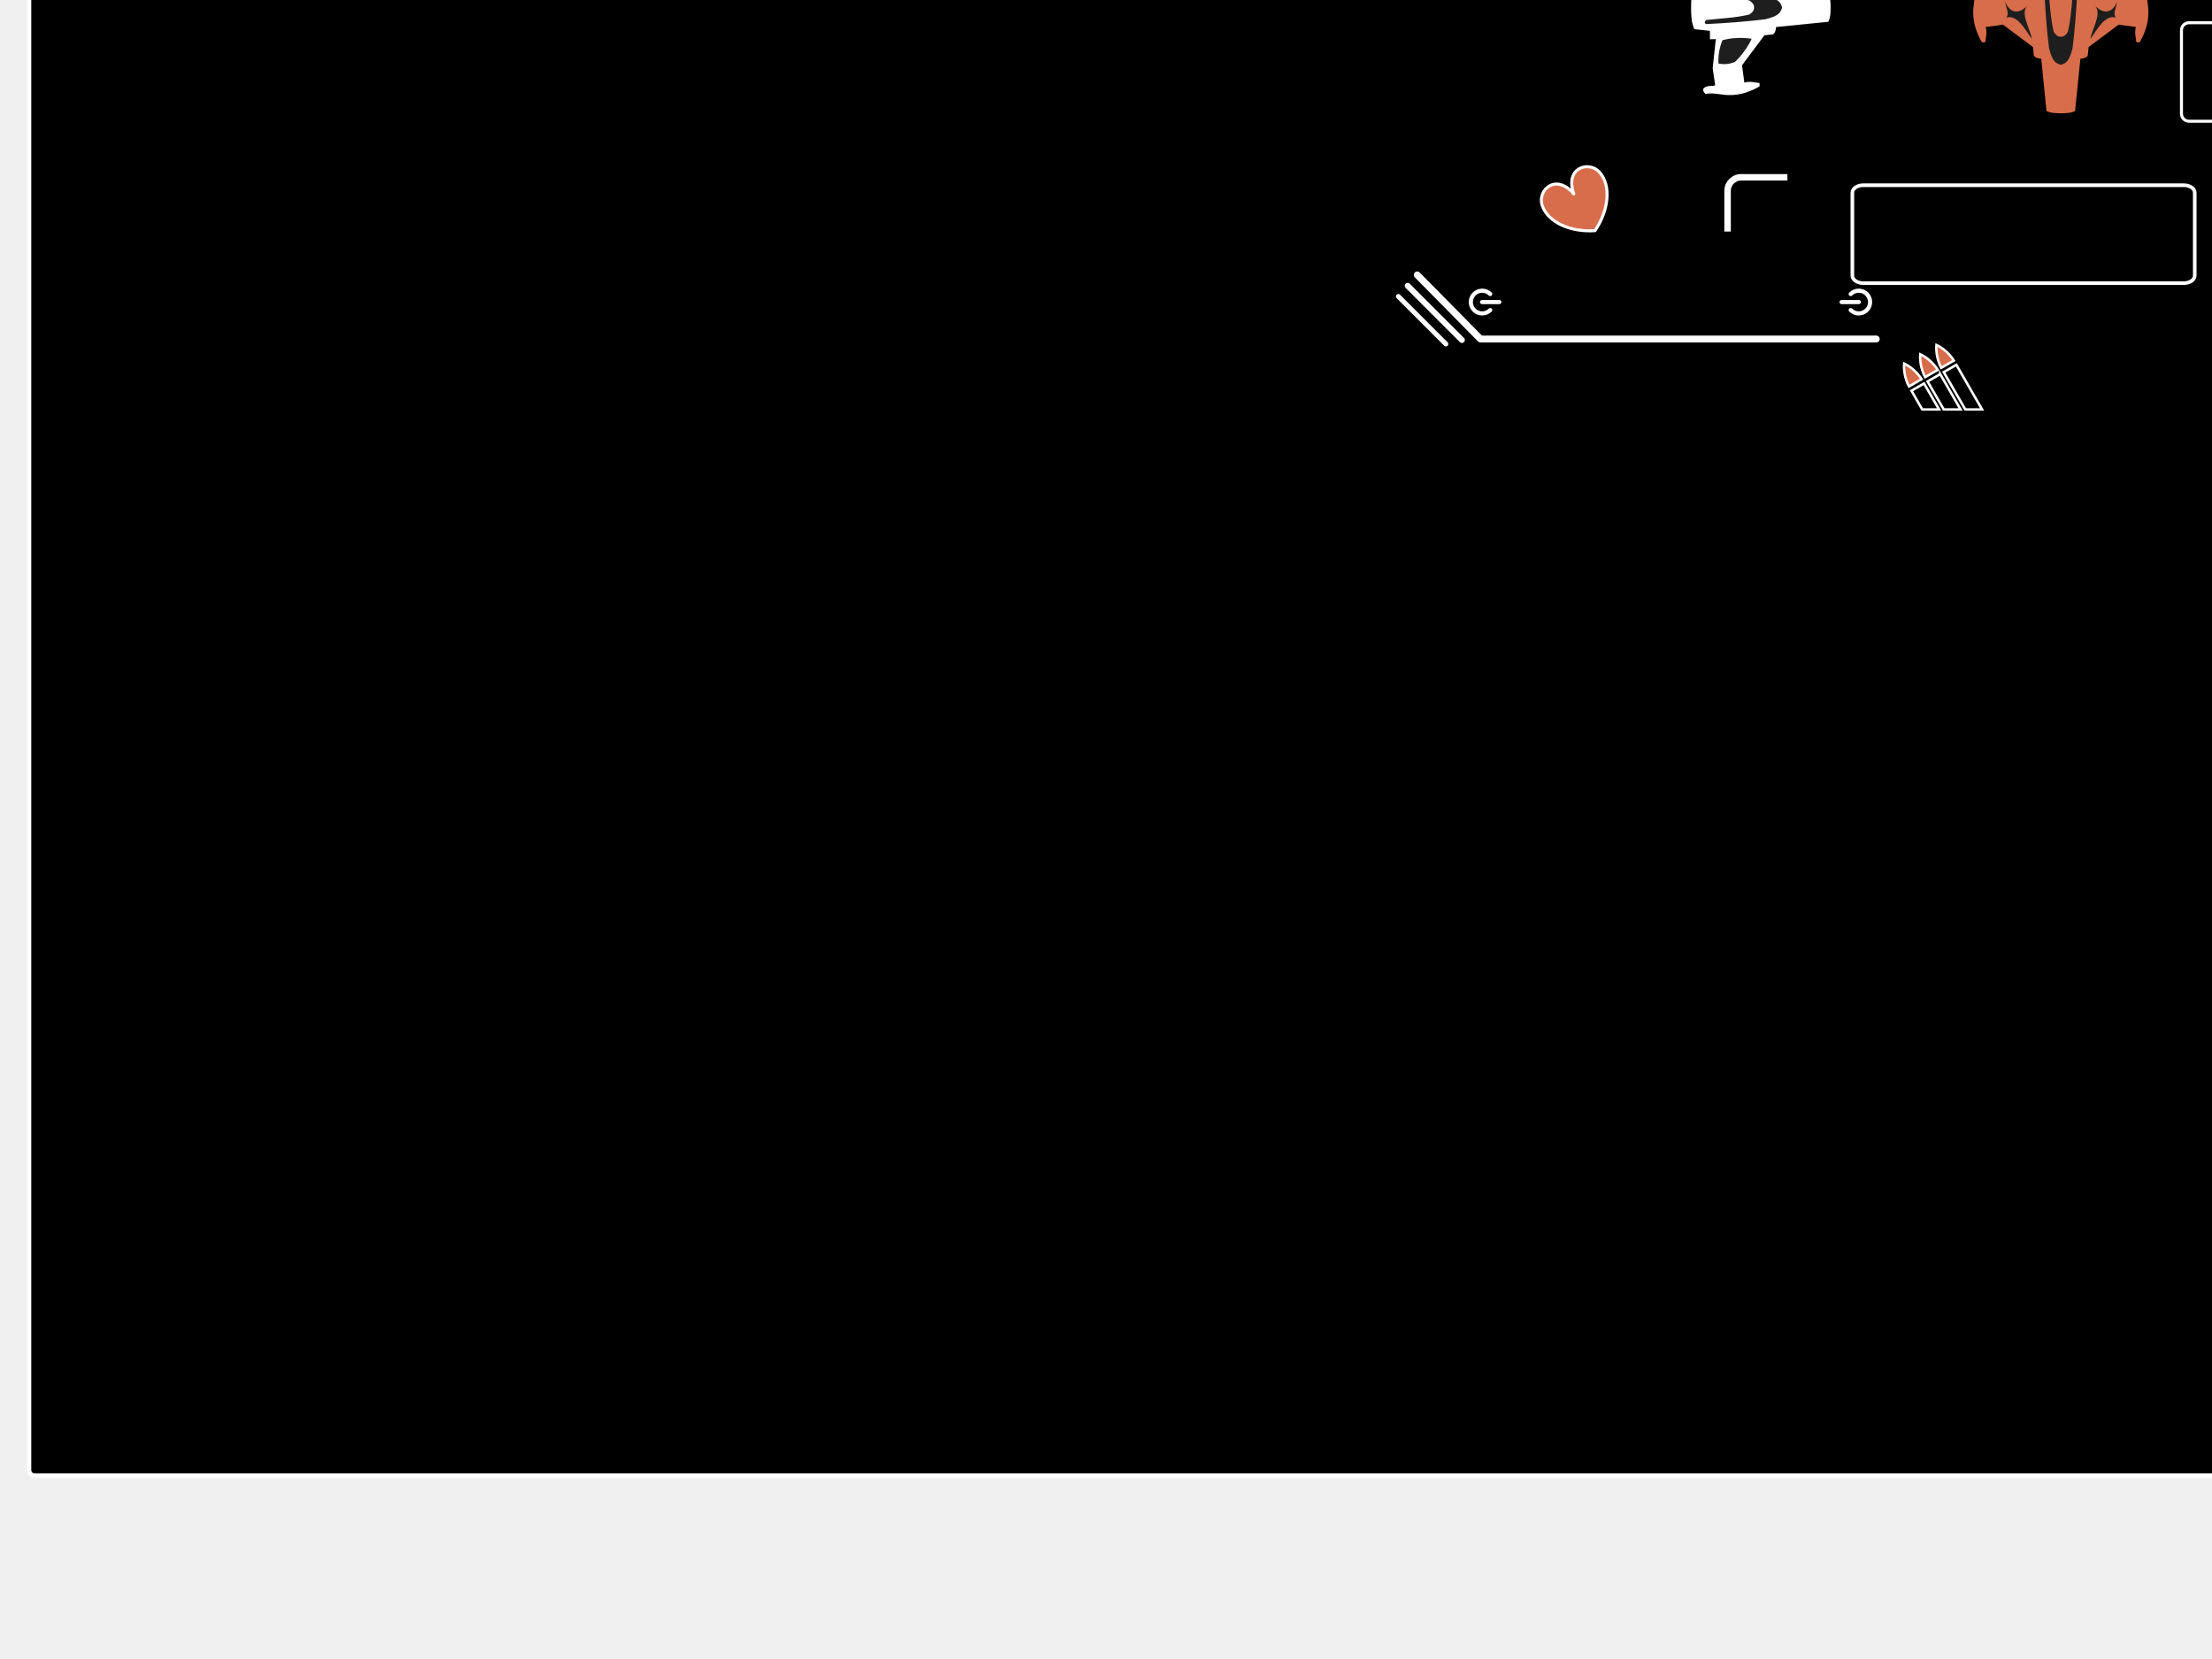
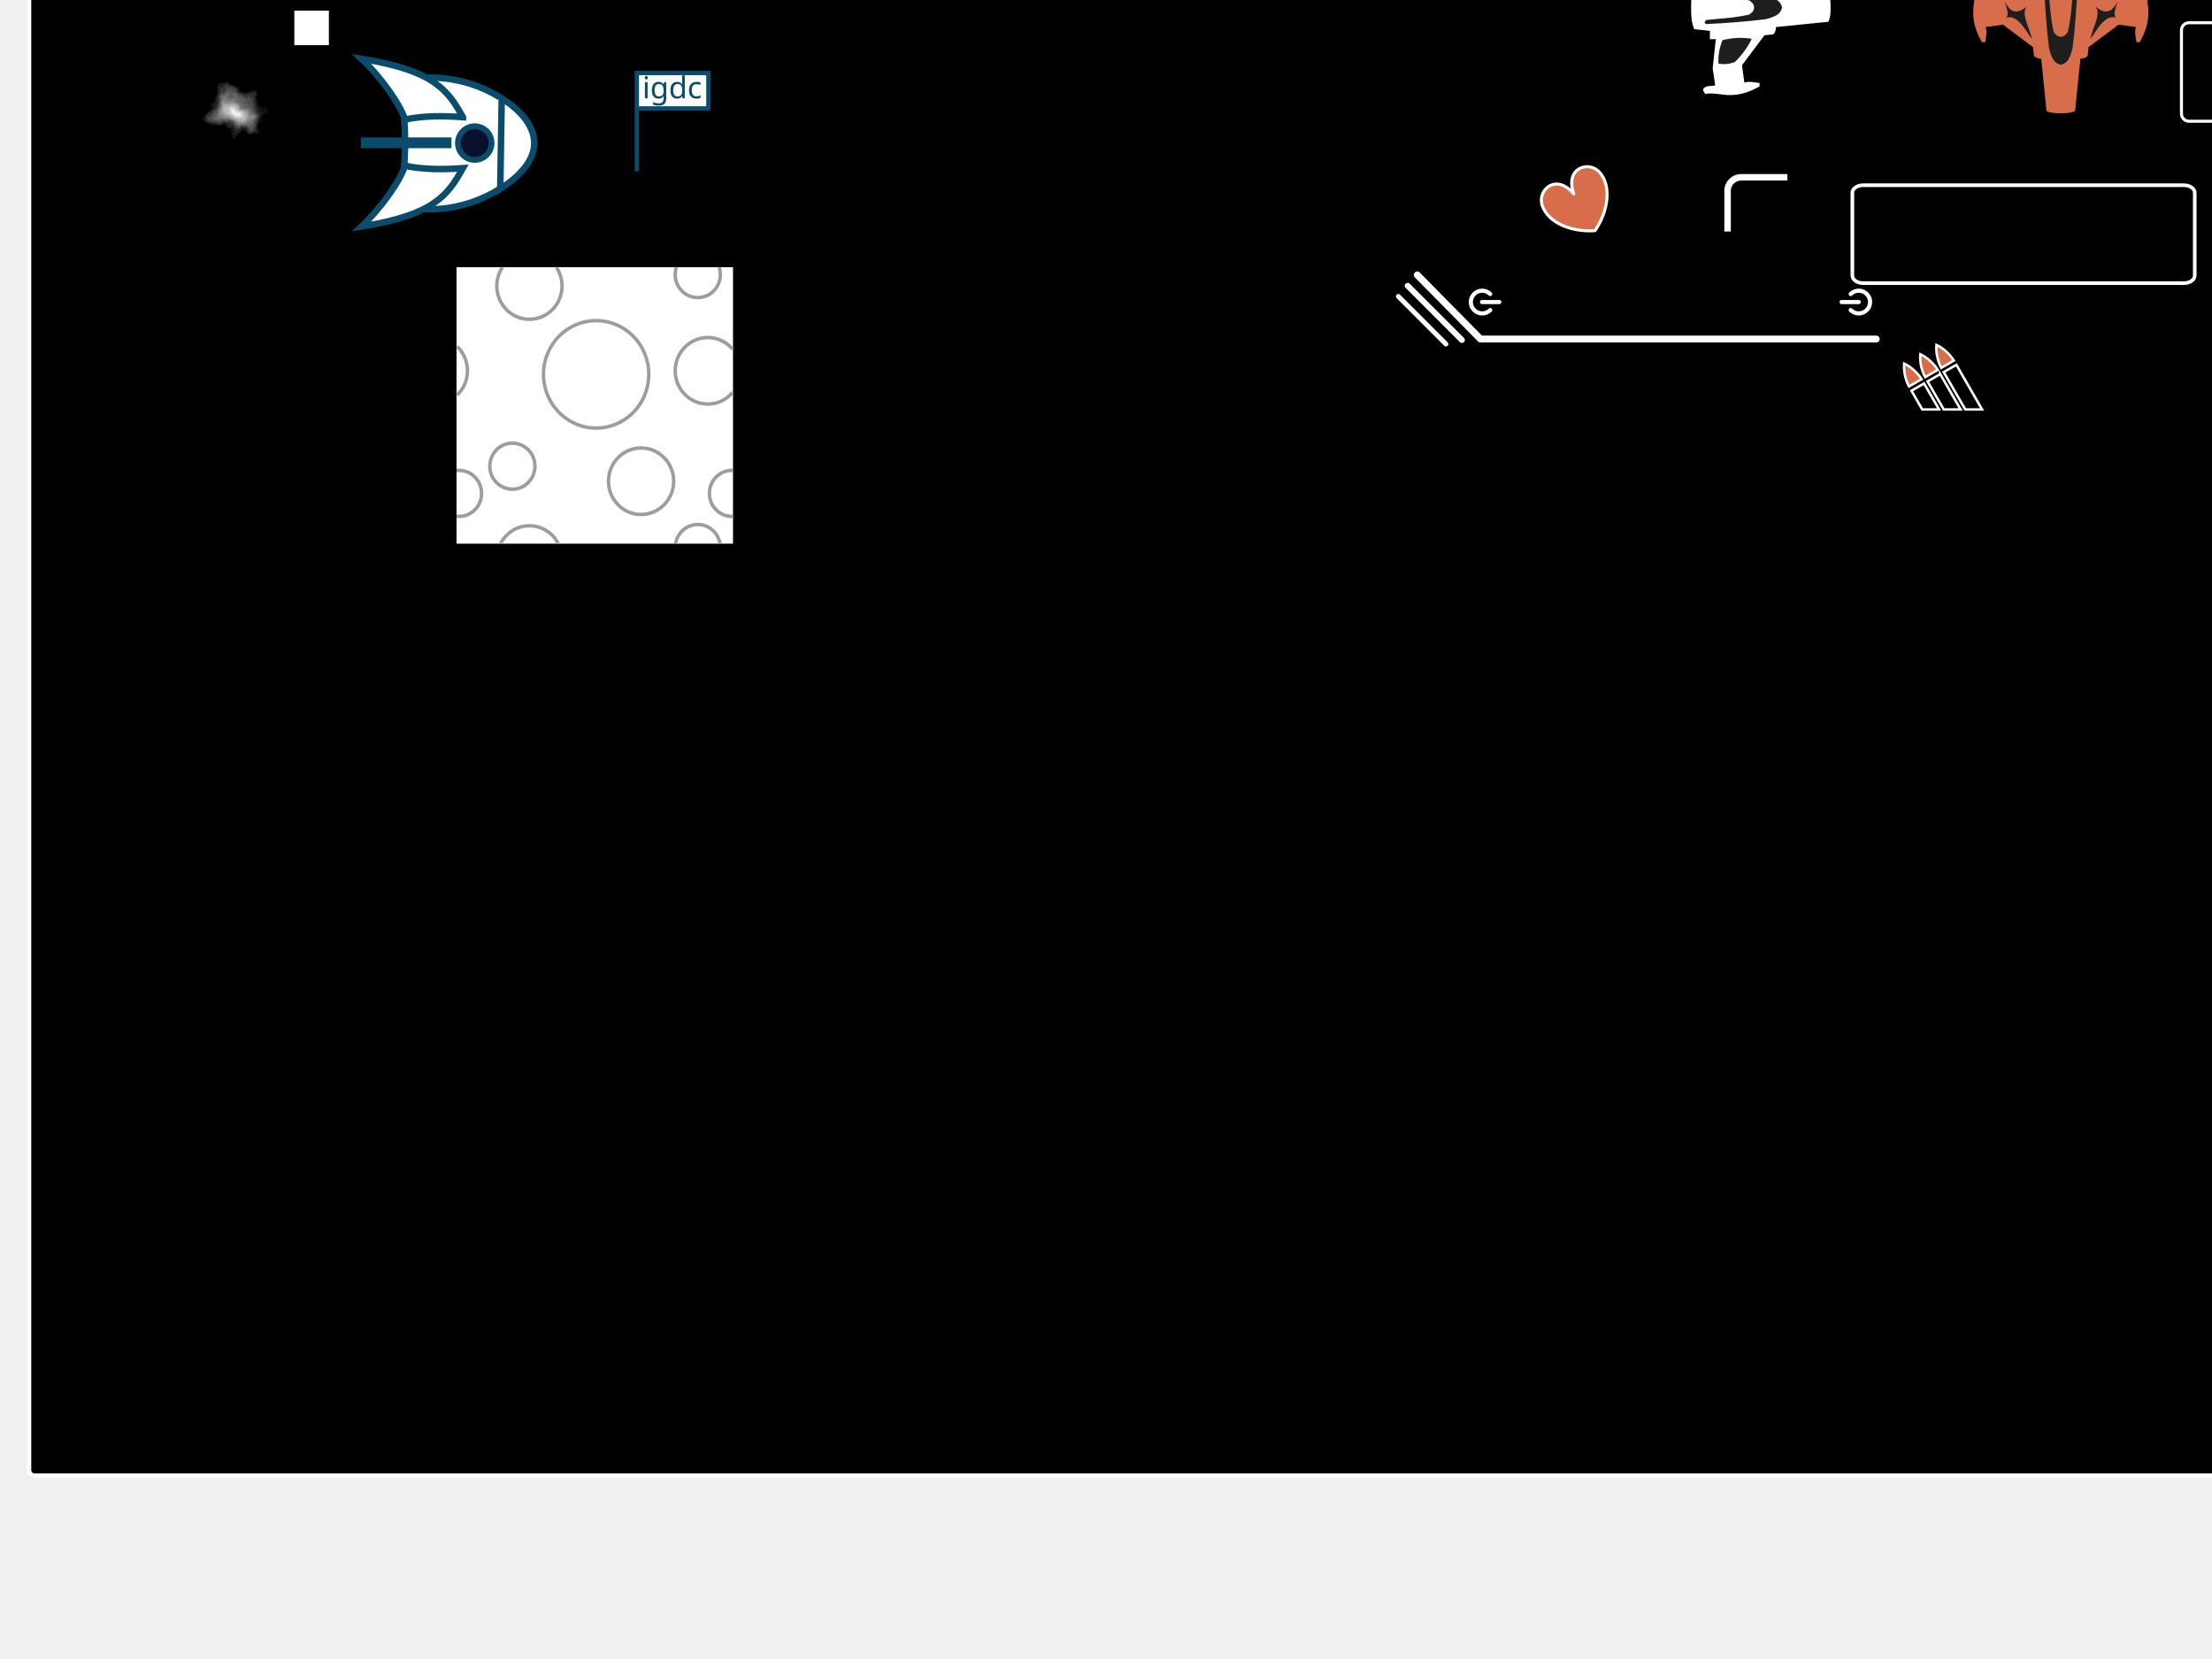
<svg xmlns="http://www.w3.org/2000/svg" xmlns:ns1="http://www.openswatchbook.org/uri/2009/osb" xmlns:xlink="http://www.w3.org/1999/xlink" width="1024px" height="768px" id="svg2985" version="1.1">
  <defs id="defs2987">
    <linearGradient id="linearGradient3925">
      <stop style="stop-color:#ffffff;stop-opacity:1;" offset="0" id="stop3927" />
      <stop style="stop-color:#ffffff;stop-opacity:0;" offset="1" id="stop3929" />
    </linearGradient>
    <linearGradient id="linearGradient5661" ns1:paint="solid">
      <stop style="stop-color:#ffffff;stop-opacity:1;" offset="0" id="stop5663" />
    </linearGradient>
    <linearGradient id="linearGradient3910">
      <stop style="stop-color:#ffffff;stop-opacity:0;" offset="0" id="stop3912" />
      <stop id="stop3918" offset="0.463" style="stop-color:#ffffff;stop-opacity:1;" />
      <stop style="stop-color:#ffffff;stop-opacity:0;" offset="1" id="stop3914" />
    </linearGradient>
    <linearGradient id="linearGradient3852">
      <stop id="stop3854" offset="0" style="stop-color:#ffffff;stop-opacity:1;" />
      <stop id="stop3856" offset="1" style="stop-color:#808080;stop-opacity:1;" />
    </linearGradient>
    <linearGradient id="linearGradient3781">
      <stop style="stop-color:#ffffff;stop-opacity:0;" offset="0" id="stop3783" />
      <stop id="stop3861" offset="0.829" style="stop-color:#ffffff;stop-opacity:0.084;" />
      <stop style="stop-color:#ffffff;stop-opacity:1;" offset="1" id="stop3785" />
    </linearGradient>
    <filter id="filter3765" height="1.4" y="-0.2" width="1.4" x="-0.2" color-interpolation-filters="sRGB">
      <feTurbulence id="feTurbulence3767" baseFrequency="0.05" numOctaves="5" type="fractalNoise" result="result91" />
      <feDisplacementMap id="feDisplacementMap3769" in2="result91" scale="25" result="result5" xChannelSelector="R" in="SourceGraphic" />
      <feComposite id="feComposite3771" in2="result5" in="SourceGraphic" operator="atop" />
    </filter>
-     <radialGradient xlink:href="#linearGradient3781" id="radialGradient3787" cx="64.5" cy="196.5" fx="64.5" fy="196.5" r="41.3" gradientUnits="userSpaceOnUse" gradientTransform="matrix(0.2421631,-0.5563984,0.5089602,0.2215165,-51.13021,188.8597)" />
    <linearGradient id="linearGradient4279">
      <stop style="stop-color:#4a97d7;stop-opacity:1;" offset="0" id="stop4281" />
      <stop style="stop-color:#1e1e1e;stop-opacity:1;" offset="1" id="stop4283" />
    </linearGradient>
    <linearGradient id="linearGradient3814">
      <stop style="stop-color:#f4880b;stop-opacity:1;" offset="0" id="stop3816" />
      <stop style="stop-color:#ffb263;stop-opacity:1;" offset="1" id="stop3818" />
    </linearGradient>
    <linearGradient xlink:href="#linearGradient3797" id="linearGradient3873" gradientUnits="userSpaceOnUse" x1="472.181" y1="291.86" x2="472.181" y2="277.76" gradientTransform="matrix(0.9194079,0,0,1.001063,28.50064,-0.3084863)" />
    <linearGradient id="linearGradient3797">
      <stop id="stop3799" offset="0" style="stop-color:#f40b0b;stop-opacity:1;" />
      <stop id="stop3801" offset="1" style="stop-color:#ff6363;stop-opacity:1;" />
    </linearGradient>
    <linearGradient id="linearGradient4279-2">
      <stop style="stop-color:#c9c9c9;stop-opacity:1;" offset="0" id="stop4281-3" />
      <stop style="stop-color:#f2f2f2;stop-opacity:1;" offset="1" id="stop4283-1" />
    </linearGradient>
    <linearGradient id="linearGradient3814-8">
      <stop style="stop-color:#f4880b;stop-opacity:1;" offset="0" id="stop3816-8" />
      <stop style="stop-color:#ffb263;stop-opacity:1;" offset="1" id="stop3818-2" />
    </linearGradient>
    <linearGradient xlink:href="#linearGradient3797-7" id="linearGradient3873-7" gradientUnits="userSpaceOnUse" x1="472.181" y1="291.86" x2="472.181" y2="277.76" gradientTransform="matrix(0.9194079,0,0,1.001063,28.50064,-0.3084863)" />
    <linearGradient id="linearGradient3797-7">
      <stop id="stop3799-1" offset="0" style="stop-color:#f40b0b;stop-opacity:1;" />
      <stop id="stop3801-2" offset="1" style="stop-color:#ff6363;stop-opacity:1;" />
    </linearGradient>
    <filter id="filter4049" color-interpolation-filters="sRGB">
      <feGaussianBlur id="feGaussianBlur4051" stdDeviation="3" />
    </filter>
    <radialGradient xlink:href="#linearGradient3781" id="radialGradient3871" cx="231" cy="152" fx="231" fy="152" r="19.5" gradientUnits="userSpaceOnUse" />
    <radialGradient xlink:href="#linearGradient3781" id="radialGradient3873" cx="231" cy="152" fx="231" fy="152" r="19.722" gradientUnits="userSpaceOnUse" />
    <radialGradient xlink:href="#linearGradient3781" id="radialGradient3881" gradientUnits="userSpaceOnUse" cx="231" cy="152" fx="231" fy="152" r="19.722" />
    <radialGradient xlink:href="#linearGradient3781" id="radialGradient3885" gradientUnits="userSpaceOnUse" cx="231" cy="152" fx="231" fy="152" r="19.5" />
    <radialGradient xlink:href="#linearGradient3781" id="radialGradient3912" gradientUnits="userSpaceOnUse" cx="231" cy="152" fx="231" fy="152" r="19.5" />
    <radialGradient xlink:href="#linearGradient3781" id="radialGradient3914" gradientUnits="userSpaceOnUse" cx="231" cy="152" fx="231" fy="152" r="19.722" />
    <radialGradient xlink:href="#linearGradient3781" id="radialGradient3916" gradientUnits="userSpaceOnUse" cx="231" cy="152" fx="231" fy="152" r="19.5" />
    <radialGradient xlink:href="#linearGradient3781" id="radialGradient3918" gradientUnits="userSpaceOnUse" cx="231" cy="152" fx="231" fy="152" r="19.722" />
    <radialGradient xlink:href="#linearGradient3781" id="radialGradient3920" gradientUnits="userSpaceOnUse" cx="231" cy="152" fx="231" fy="152" r="19.31" />
    <radialGradient xlink:href="#linearGradient3781" id="radialGradient3922" gradientUnits="userSpaceOnUse" cx="231" cy="152" fx="231" fy="152" r="19.722" />
    <radialGradient xlink:href="#linearGradient3781" id="radialGradient3924" gradientUnits="userSpaceOnUse" cx="231" cy="152" fx="231" fy="152" r="19.5" />
    <radialGradient xlink:href="#linearGradient3781" id="radialGradient3942" gradientUnits="userSpaceOnUse" cx="231" cy="152" fx="231" fy="152" r="19.5" />
    <radialGradient xlink:href="#linearGradient3781" id="radialGradient3944" gradientUnits="userSpaceOnUse" cx="231" cy="152" fx="231" fy="152" r="19.722" />
    <radialGradient xlink:href="#linearGradient3781" id="radialGradient3946" gradientUnits="userSpaceOnUse" cx="231" cy="152" fx="231" fy="152" r="19.5" />
    <radialGradient xlink:href="#linearGradient3781" id="radialGradient3948" gradientUnits="userSpaceOnUse" cx="231" cy="152" fx="231" fy="152" r="19.722" />
    <radialGradient xlink:href="#linearGradient3781" id="radialGradient3950" gradientUnits="userSpaceOnUse" cx="231" cy="152" fx="231" fy="152" r="19.31" />
    <radialGradient xlink:href="#linearGradient3781" id="radialGradient3952" gradientUnits="userSpaceOnUse" cx="231" cy="152" fx="231" fy="152" r="19.722" />
    <radialGradient xlink:href="#linearGradient3781" id="radialGradient3954" gradientUnits="userSpaceOnUse" cx="231" cy="152" fx="231" fy="152" r="19.5" />
    <radialGradient xlink:href="#linearGradient3781" id="radialGradient3973" gradientUnits="userSpaceOnUse" cx="231" cy="152" fx="231" fy="152" r="19.5" />
    <radialGradient xlink:href="#linearGradient3781" id="radialGradient3975" gradientUnits="userSpaceOnUse" cx="231" cy="152" fx="231" fy="152" r="19.722" />
    <radialGradient xlink:href="#linearGradient3781" id="radialGradient3977" gradientUnits="userSpaceOnUse" cx="231" cy="152" fx="231" fy="152" r="19.5" />
    <radialGradient xlink:href="#linearGradient3781" id="radialGradient3979" gradientUnits="userSpaceOnUse" cx="231" cy="152" fx="231" fy="152" r="19.722" />
    <radialGradient xlink:href="#linearGradient3781" id="radialGradient3981" gradientUnits="userSpaceOnUse" cx="231" cy="152" fx="231" fy="152" r="19.31" />
    <radialGradient xlink:href="#linearGradient3781" id="radialGradient3983" gradientUnits="userSpaceOnUse" cx="231" cy="152" fx="231" fy="152" r="19.722" />
    <radialGradient xlink:href="#linearGradient3781" id="radialGradient3985" gradientUnits="userSpaceOnUse" cx="231" cy="152" fx="231" fy="152" r="19.5" />
    <radialGradient xlink:href="#linearGradient3781" id="radialGradient4022" gradientUnits="userSpaceOnUse" cx="231" cy="152" fx="231" fy="152" r="19.5" gradientTransform="translate(86.97414,-7.071068)" />
    <radialGradient xlink:href="#linearGradient3781" id="radialGradient4027" gradientUnits="userSpaceOnUse" cx="231" cy="152" fx="231" fy="152" r="19.722" gradientTransform="matrix(0.6923077,0,0,0.6923077,172.1343,94.73979)" />
    <radialGradient xlink:href="#linearGradient3781" id="radialGradient4052" gradientUnits="userSpaceOnUse" cx="231" cy="152" fx="231" fy="152" r="19.5" />
    <radialGradient xlink:href="#linearGradient3781" id="radialGradient4054" gradientUnits="userSpaceOnUse" cx="231" cy="152" fx="231" fy="152" r="19.722" />
    <radialGradient xlink:href="#linearGradient3781" id="radialGradient4056" gradientUnits="userSpaceOnUse" cx="231" cy="152" fx="231" fy="152" r="19.5" />
    <radialGradient xlink:href="#linearGradient3781" id="radialGradient4058" gradientUnits="userSpaceOnUse" cx="231" cy="152" fx="231" fy="152" r="19.722" />
    <radialGradient xlink:href="#linearGradient3781" id="radialGradient4060" gradientUnits="userSpaceOnUse" cx="231" cy="152" fx="231" fy="152" r="19.31" />
    <radialGradient xlink:href="#linearGradient3781" id="radialGradient4082" gradientUnits="userSpaceOnUse" cx="231" cy="152" fx="231" fy="152" r="19.5" />
    <radialGradient xlink:href="#linearGradient3781" id="radialGradient4084" gradientUnits="userSpaceOnUse" cx="231" cy="152" fx="231" fy="152" r="19.722" />
    <radialGradient xlink:href="#linearGradient3781" id="radialGradient4086" gradientUnits="userSpaceOnUse" cx="231" cy="152" fx="231" fy="152" r="19.5" />
    <radialGradient xlink:href="#linearGradient3781" id="radialGradient4088" gradientUnits="userSpaceOnUse" cx="231" cy="152" fx="231" fy="152" r="19.722" />
    <radialGradient xlink:href="#linearGradient3781" id="radialGradient4090" gradientUnits="userSpaceOnUse" cx="231" cy="152" fx="231" fy="152" r="19.31" />
    <radialGradient xlink:href="#linearGradient3781" id="radialGradient4096" gradientUnits="userSpaceOnUse" cx="231" cy="152" fx="231" fy="152" r="19.5" gradientTransform="translate(-17,-54)" />
    <radialGradient xlink:href="#linearGradient3781" id="radialGradient4101" gradientUnits="userSpaceOnUse" cx="231" cy="152" fx="231" fy="152" r="19.722" gradientTransform="matrix(0.6923077,0,0,0.6923077,152.2104,-13.78712)" />
+     <radialGradient xlink:href="#linearGradient3925" id="radialGradient3901" cx="64.5" cy="196.5" fx="64.5" fy="196.5" r="35.441" gradientUnits="userSpaceOnUse" gradientTransform="matrix(0.854001,1.74938e-8,-1.4193528e-8,0.6928904,9.416939,60.34703)" />
  </defs>
  <g id="layer1">
    <rect style="fill:#000000;fill-opacity:1;stroke:#ffffff;stroke-width:2;stroke-linecap:round;stroke-linejoin:round;stroke-miterlimit:4;stroke-opacity:1;stroke-dasharray:none" id="rect2993" width="1081" height="778" x="13.477" y="-94.918" rx="2.5" ry="2.5" />
-     <path style="fill:url(#radialGradient3787);fill-opacity:1;stroke:none;filter:url(#filter3765)" id="particle" d="m 94,196.5 a 29.5,29.5 0 1 1 -59,0 29.5,29.5 0 1 1 59,0 z" transform="matrix(0.5034843,0,0,0.5034843,-298.4807,-120.6245)" />
+     <path style="fill:url(#radialGradient3901);fill-opacity:1;stroke:none;filter:url(#filter3765)" id="particle" d="m 94,196.5 a 29.5,29.5 0 1 1 -59,0 29.5,29.5 0 1 1 59,0 z" transform="matrix(0.5034843,0,0,0.5034843,76.63664,-47.95905)" />
    <g id="player" transform="matrix(0,-0.7589824,0.7589824,0,738.9965,161.0677)">
      <rect ry="2.5" y="64.75" x="196.5" height="49.75" width="21.25" id="rect3836" style="fill:#1e1e1e;fill-opacity:1;stroke:none" />
      <path id="path3811" d="m 194.422,59.739 -1.025,9.541 -5.146,0 0.114,3.598 -17.76,-1.935 -10.429,1.548 c -0.81,-2.256 0.269,-4.856 -1.822,-7.081 -1.307,-0.647 -2.394,0.127 -3.461,1.161 0.957,4.594 -0.491,9.024 -0.66,13.776 -0.286,8.026 2.562,14.359 5.283,19.195 l 2.072,0 c 0.384,-3.091 1.229,-6.176 0.25,-9.267 l 10.565,-1.435 18.284,13.662 0.524,5.032 c 0.097,0.945 2.295,2.049 4.508,2.049 l 3.211,31.946 c 2.622,1.204 5.022,1.351 8.721,1.351 3.699,0 6.099,-0.146 8.721,-1.351 l 3.233,-31.946 c 2.213,0 4.389,-1.104 4.486,-2.049 l 0.524,-5.032 18.284,-13.662 10.565,1.435 c -0.979,3.091 -0.111,6.176 0.273,9.267 l 2.049,0 c 2.721,-4.836 5.569,-11.169 5.283,-19.195 -0.169,-4.752 -1.595,-9.182 -0.638,-13.776 -1.067,-1.034 -2.177,-1.808 -3.484,-1.161 -2.091,2.225 -0.989,4.825 -1.799,7.081 l -10.429,-1.548 -17.783,1.935 0.137,-3.598 -5.169,0 -1.025,-9.541 c -4.263,-1.878 -8.534,-1.943 -13.229,-1.943 -4.696,0 -8.966,0.065 -13.229,1.943 z m 4.235,6.376 c 0.422,0.028 0.869,0.368 1.366,0.956 0.973,8.779 1.245,17.515 3.347,26.276 1.458,2.04 2.513,2.855 4.284,2.857 1.771,0.002 2.815,-0.81 4.277,-2.857 2.102,-8.761 2.374,-17.497 3.347,-26.276 0.994,-1.176 1.854,-1.396 2.505,0 -0.642,12.229 -1.466,24.349 -2.96,36.067 -2.119,8.847 -4.655,9.329 -7.173,10.178 -2.518,-0.85 -5.054,-1.331 -7.173,-10.178 -1.494,-11.718 -2.318,-23.838 -2.96,-36.067 0.326,-0.698 0.716,-0.984 1.138,-0.956 z" style="fill:#ffffff;fill-opacity:1;stroke:none" />
      <path id="path3862" d="m 226.667,94.733 c 4.784,-2.115 10.278,-6.155 14.133,-10.182 1.27,-3.317 1.706,-5.931 1,-10.039 -4.35,-0.312 -9.42,0.406 -14.258,2.438 -1.491,5.565 -1.813,11.892 -0.875,17.783 z" style="fill:#1e1e1e;fill-opacity:1;stroke:none" />
      <path style="fill:#1e1e1e;fill-opacity:1;stroke:none" d="m 188.576,94.733 c -4.784,-2.115 -10.278,-6.155 -14.133,-10.182 -1.27,-3.317 -1.706,-5.931 -1,-10.039 4.35,-0.312 9.42,0.406 14.258,2.438 1.491,5.565 1.813,11.892 0.875,17.783 z" id="path3864" />
    </g>
    <g transform="matrix(0.7589824,0,0,0.7589824,796.4019,-56.0078)" id="enemy">
      <rect style="fill:#1e1e1e;fill-opacity:1;stroke:none" id="rect3884" width="21.25" height="49.75" x="196.5" y="64.75" ry="2.5" />
      <path style="fill:#d76d4a;fill-opacity:1;stroke:none" d="m 194.422,59.739 -1.025,9.541 -5.146,0 0.114,3.598 -17.76,-1.935 -10.429,1.548 c -0.81,-2.256 0.269,-4.856 -1.822,-7.081 -1.307,-0.647 -2.394,0.127 -3.461,1.161 0.957,4.594 -0.491,9.024 -0.66,13.776 -0.286,8.026 2.562,14.359 5.283,19.195 l 2.072,0 c 0.384,-3.091 1.229,-6.176 0.25,-9.267 l 10.565,-1.435 18.284,13.662 0.524,5.032 c 0.097,0.945 2.295,2.049 4.508,2.049 l 3.211,31.946 c 2.622,1.204 5.022,1.351 8.721,1.351 3.699,0 6.099,-0.146 8.721,-1.351 l 3.233,-31.946 c 2.213,0 4.389,-1.104 4.486,-2.049 l 0.524,-5.032 18.284,-13.662 10.565,1.435 c -0.979,3.091 -0.111,6.176 0.273,9.267 l 2.049,0 c 2.721,-4.836 5.569,-11.169 5.283,-19.195 -0.169,-4.752 -1.595,-9.182 -0.638,-13.776 -1.067,-1.034 -2.177,-1.808 -3.484,-1.161 -2.091,2.225 -0.989,4.825 -1.799,7.081 l -10.429,-1.548 -17.783,1.935 0.137,-3.598 -5.169,0 -1.025,-9.541 c -4.263,-1.878 -8.534,-1.943 -13.229,-1.943 -4.696,0 -8.966,0.065 -13.229,1.943 z m 4.235,6.376 c 0.422,0.028 0.869,0.368 1.366,0.956 0.973,8.779 1.245,17.515 3.347,26.276 1.458,2.04 2.513,2.855 4.284,2.857 1.771,0.002 2.815,-0.81 4.277,-2.857 2.102,-8.761 2.374,-17.497 3.347,-26.276 0.994,-1.176 1.854,-1.396 2.505,0 -0.642,12.229 -1.466,24.349 -2.96,36.067 -2.119,8.847 -4.655,9.329 -7.173,10.178 -2.518,-0.85 -5.054,-1.331 -7.173,-10.178 -1.494,-11.718 -2.318,-23.838 -2.96,-36.067 0.326,-0.698 0.716,-0.984 1.138,-0.956 z" id="path3886" />
      <path id="path3890" d="m 189.973,97.528 c -3.536,-4.735 -8.69,-15.22 -15.531,-12.977 1.855,-2.366 0.149,-5.366 -1,-10.039 3.1,7.086 8.036,8.59 14.258,2.438 -5.465,4.271 1.374,14.345 2.272,20.578 z" style="fill:#1e1e1e;fill-opacity:1;stroke:none" />
      <path style="fill:#1e1e1e;fill-opacity:1;stroke:none" d="m 225.732,97.528 c 3.536,-4.735 8.69,-15.22 15.531,-12.977 -1.855,-2.366 -0.149,-5.366 1,-10.039 -3.1,7.086 -8.036,8.59 -14.258,2.438 5.465,4.271 -1.374,14.345 -2.272,20.578 z" id="path3892" />
    </g>
-     <path id="flame" d="m -248.092,-88.635 c -7.684,12.409 -28.425,13.098 -39.265,16.281 10.845,3.301 31.636,3.895 39.265,16.281 5.802,-10.08 9.045,-20.502 0,-32.562 z" style="fill:#ffffff;fill-opacity:1;stroke:none" />
+     <path id="flame" d="m 123.908,-35.635 c -7.684,12.409 -28.425,13.098 -39.265,16.281 10.845,3.301 31.636,3.895 39.265,16.281 5.802,-10.08 9.045,-20.502 0,-32.562 z" style="fill:#ffffff;fill-opacity:1;stroke:none" />
    <g id="btn" style="stroke:#ffffff;stroke-opacity:1" transform="translate(29.54773,6.694913)">
      <path id="path3970" d="m 626.542,120.573 29.265,29.675 183.221,0" style="fill:none;stroke:#ffffff;stroke-width:3.193;stroke-linecap:round;stroke-linejoin:round;stroke-miterlimit:4;stroke-opacity:1;stroke-dasharray:none" />
      <path id="path4013" d="m 622.103,125.596 25.116,25.116" style="fill:none;stroke:#ffffff;stroke-width:2.714;stroke-linecap:round;stroke-linejoin:round;stroke-miterlimit:4;stroke-opacity:1;stroke-dasharray:none" />
      <path id="path4017" d="m 617.793,130.538 22.023,22.023" style="fill:none;stroke:#ffffff;stroke-width:2.235;stroke-linecap:round;stroke-linejoin:miter;stroke-miterlimit:4;stroke-opacity:1;stroke-dasharray:none" />
      <path transform="matrix(0.9921756,0,0,0.9921756,19.2229,-3.754833)" d="m 646.156,141.718 c -2.071,2.071 -5.429,2.071 -7.5,1e-5 -2.071,-2.071 -2.071,-5.429 0,-7.5 2.071,-2.071 5.429,-2.071 7.5,-1e-5" id="path5395" style="fill:none;stroke:#ffffff;stroke-width:1.931;stroke-linecap:round;stroke-linejoin:round;stroke-miterlimit:4;stroke-opacity:1;stroke-dasharray:none" />
      <path id="path5399" d="m 656.543,133.134 7.984,0" style="fill:none;stroke:#ffffff;stroke-width:1.916;stroke-linecap:round;stroke-linejoin:miter;stroke-miterlimit:4;stroke-opacity:1;stroke-dasharray:none" />
      <path style="fill:none;stroke:#ffffff;stroke-width:1.931;stroke-linecap:round;stroke-linejoin:round;stroke-miterlimit:4;stroke-opacity:1;stroke-dasharray:none" id="path5401" d="m 646.156,141.718 c -2.071,2.071 -5.429,2.071 -7.5,1e-5 -2.071,-2.071 -2.071,-5.429 0,-7.5 2.071,-2.071 5.429,-2.071 7.5,-1e-5" transform="matrix(-0.9921756,0,0,0.9921756,1468.29,-3.754833)" />
      <path style="fill:none;stroke:#ffffff;stroke-width:1.916;stroke-linecap:round;stroke-linejoin:miter;stroke-miterlimit:4;stroke-opacity:1;stroke-dasharray:none" d="m 830.97,133.134 -7.984,0" id="path5403" />
    </g>
    <path id="health" style="fill:#d76d4a;fill-opacity:1;stroke:#ffffff;stroke-width:1.403;stroke-linecap:round;stroke-linejoin:round;stroke-miterlimit:4;stroke-opacity:1;stroke-dasharray:none" d="m 740.449,79.704 c -4.869,-5.445 -16.227,-2.129 -11.883,10.063 -8.387,-9.858 -16.938,-1.68 -14.657,5.26 2.672,8.129 13.564,12.556 24.47,11.737 6.162,-9.035 7.775,-20.681 2.07,-27.06 z" />
    <g id="bullets" transform="matrix(0.6684759,0,0,0.6684759,523.3731,17.56488)">
      <path id="rect3822" d="m 535.739,225.512 c 7.815,3.618 12.05,10.802 12.05,10.802 l -8.72,5.035 c 0,0 -4.12,-7.25 -3.33,-15.837 z" style="fill:#d76d4a;fill-opacity:1;stroke:#ffffff;stroke-width:1.701;stroke-miterlimit:4;stroke-opacity:1;stroke-dasharray:none" />
      <path style="fill:#d76d4a;fill-opacity:1;stroke:#ffffff;stroke-width:1.701;stroke-miterlimit:4;stroke-opacity:1;stroke-dasharray:none" d="m 546.915,219.06 c 7.815,3.618 12.05,10.802 12.05,10.802 l -8.72,5.035 c 0,0 -4.12,-7.25 -3.33,-15.837 z" id="path3838" />
      <path id="path3842" d="m 558.091,212.608 c 7.815,3.618 12.05,10.802 12.05,10.802 l -8.72,5.035 c 0,0 -4.12,-7.25 -3.33,-15.837 z" style="fill:#d76d4a;fill-opacity:1;stroke:#ffffff;stroke-width:1.701;stroke-miterlimit:4;stroke-opacity:1;stroke-dasharray:none" />
      <path id="path3844" d="m 571.875,226.375 -8.75,5.031 14.938,25.875 11.625,0 L 571.875,226.375 z m -11.188,6.438 -8.75,5.062 11.219,19.406 11.656,0 -14.125,-24.469 z m -11.188,6.469 -8.719,5.031 7.469,12.969 11.656,0 -10.406,-18 z" style="fill:none;stroke:#ffffff;stroke-width:1.701;stroke-linecap:square;stroke-linejoin:miter;stroke-miterlimit:4;stroke-opacity:1;stroke-dashoffset:0" />
    </g>
    <rect style="fill:none;stroke:#ffffff;stroke-width:1.403;stroke-linecap:square;stroke-linejoin:miter;stroke-miterlimit:4;stroke-opacity:1;stroke-dasharray:none;stroke-dashoffset:0" id="frame_rect" width="51.324" height="45.603" x="1009.862" y="10.521" rx="3.508" ry="3.488" />
    <rect ry="3.487" rx="5.01" y="85.741" x="857.515" height="45.328" width="158.494" id="frame_long" style="fill:none;stroke:#ffffff;stroke-width:1.672;stroke-linecap:square;stroke-linejoin:miter;stroke-miterlimit:4;stroke-opacity:1;stroke-dasharray:none;stroke-dashoffset:0" />
    <path style="fill:none;stroke:#ffffff;stroke-width:3;stroke-linecap:square;stroke-linejoin:miter;stroke-miterlimit:4;stroke-opacity:1;stroke-dasharray:none;stroke-dashoffset:0" d="m 799.747,105.68 0,-17.345 c 0,-1.735 0.703,-3.301 1.841,-4.433 1.139,-1.132 2.714,-1.831 4.459,-1.831 l 19.895,0" id="selection" />
-     <rect style="fill:#ffffff;fill-opacity:1;stroke:none" id="fuel_level" width="101.5" height="5.5" x="-194.441" y="-91.375" />
-     <g id="fuel_level_back" transform="translate(-743.9411,2.982764)">
+     <rect style="fill:#ffffff;fill-opacity:1;stroke:none" id="fuel_level" width="101.5" height="5.5" x="177.559" y="-38.375" />
+     <g id="fuel_level_back" transform="translate(-371.9411,55.98276)">
      <rect transform="matrix(0,-1,1,0,0,0)" y="514.995" x="63.745" height="103.509" width="7.759" id="rect3829" style="fill:#08102c;fill-opacity:1;stroke:#094c6b;stroke-width:2.241;stroke-linecap:round;stroke-linejoin:round;stroke-miterlimit:4;stroke-opacity:1;stroke-dasharray:none" />
      <text transform="scale(1.193274,0.8380308)" id="text3848" y="-90.482" x="430.367" style="font-size:34.738px;font-style:normal;font-weight:normal;line-height:125%;letter-spacing:0.25px;word-spacing:0px;fill:#000000;fill-opacity:1;stroke:none;font-family:Sans" xml:space="preserve">
        <tspan style="font-size:20.843px;font-style:normal;font-variant:normal;font-weight:bold;font-stretch:normal;letter-spacing:0.25px;fill:#ffffff;fill-opacity:1;font-family:Courier New;-inkscape-font-specification:Courier New Bold" y="-90.482" x="430.367" id="tspan3850">топливо</tspan>
      </text>
    </g>
-     <g id="lander" transform="translate(-384,24)">
+     <g id="lander" transform="translate(-12,77)">
      <path id="rect3872" d="m 243.291,10.469 c -17.071,10.895 -37.862,11.254 -46.204,6.534 3.13,-18.579 3.333,-37.158 0,-55.738 9.256,-3.951 29.531,-3.728 46.239,6.757" style="fill:#ffffff;fill-opacity:1;stroke:#094c6b;stroke-width:3;stroke-linecap:butt;stroke-linejoin:round;stroke-miterlimit:4;stroke-opacity:1;stroke-dasharray:none;stroke-dashoffset:0" />
      <path id="path3880" d="m 244.262,-31.473 c 7.202,4.52 15.029,11.678 15.053,20.746 0.024,9.068 -8.499,16.535 -15.746,21.16 z" style="fill:#ffffff;fill-opacity:1;stroke:#094c6b;stroke-width:3;stroke-linecap:square;stroke-linejoin:miter;stroke-miterlimit:4;stroke-opacity:1;stroke-dasharray:none;stroke-dashoffset:0" />
      <path style="fill:#ffffff;fill-opacity:1;stroke:#094c6b;stroke-width:3;stroke-miterlimit:4;stroke-opacity:1;stroke-dasharray:none" d="M 226.297,0.849 C 217.333,1.471 208.37,1.608 199.407,-0.264 197.498,6.586 187.98,19.823 179.378,27.854 213.766,22.459 219.653,12.577 226.297,0.849 z" id="path3882" />
      <path style="fill:none;stroke:#094c6b;stroke-width:5;stroke-linecap:butt;stroke-linejoin:miter;stroke-miterlimit:4;stroke-opacity:1;stroke-dasharray:none" d="m 179.023,-10.889 41.963,0" id="path3891" />
      <path transform="matrix(0.9012346,0,0,0.9012346,-296.456,-21.01941)" d="m 594.75,11.375 c 0,4.763 -3.862,8.625 -8.625,8.625 -4.763,0 -8.625,-3.862 -8.625,-8.625 0,-4.763 3.862,-8.625 8.625,-8.625 4.763,0 8.625,3.862 8.625,8.625 z" id="path3823" style="fill:#08102c;fill-opacity:1;stroke:#094c6b;stroke-width:3;stroke-miterlimit:4;stroke-opacity:1;stroke-dasharray:none" />
      <path id="path3072" d="m 226.297,-22.76 c -8.963,-0.622 -17.927,-0.759 -26.89,1.113 -1.909,-6.85 -11.427,-20.087 -20.029,-28.118 34.388,5.395 40.275,15.277 46.919,27.004 z" style="fill:#ffffff;fill-opacity:1;stroke:#094c6b;stroke-width:3;stroke-miterlimit:4;stroke-opacity:1;stroke-dasharray:none" />
    </g>
-     <g id="flag" transform="translate(18,-60)">
+     <g id="flag" transform="translate(390,-7)">
      <rect y="40.806" x="-95.194" height="16.388" width="33.138" id="rect3842" style="fill:#fcfcfc;fill-opacity:1;stroke:#094c6b;stroke-width:2;stroke-miterlimit:4;stroke-opacity:1;stroke-dasharray:none" />
      <path id="path3845" d="m -95.188,58.094 0,28.25" style="fill:none;stroke:#094c6b;stroke-width:2;stroke-linecap:butt;stroke-linejoin:miter;stroke-miterlimit:4;stroke-opacity:1;stroke-dasharray:none" />
      <text id="text3847" y="52.521" x="-92.632" style="font-size:40px;font-style:normal;font-weight:normal;line-height:125%;letter-spacing:0px;word-spacing:0px;fill:#000000;fill-opacity:1;stroke:none;font-family:Sans" xml:space="preserve">
        <tspan style="font-size:14px;font-style:normal;font-variant:normal;font-weight:normal;font-stretch:normal;fill:#094c6b;fill-opacity:1;font-family:Bauhaus 93;-inkscape-font-specification:Bauhaus 93" y="52.521" x="-92.632" id="tspan3849">igdc</tspan>
      </text>
    </g>
-     <rect style="fill:#ffffff;fill-opacity:1;stroke:none" id="blank" width="2" height="2" x="-222.487" y="-41.334" />
-     <rect style="fill:#ffffff;fill-opacity:1;stroke:none" id="rect4230" width="128" height="128" x="-160.668" y="70.682" />
-     <g id="g3887" transform="matrix(0.7942113,0,0,0.8103113,-296.8779,7.296252)" style="stroke:#9d9d9d;stroke-width:2;stroke-linecap:square;stroke-miterlimit:4;stroke-opacity:1;stroke-dasharray:none">
+     <rect style="fill:#ffffff;fill-opacity:1;stroke:none" id="blank" width="16" height="16" x="136.255" y="4.914" />
+     <rect style="fill:#ffffff;fill-opacity:1;stroke:none" id="rect4230" width="128" height="128" x="211.332" y="123.682" />
+     <g id="g3887" transform="matrix(0.7942113,0,0,0.8103113,75.12213,60.29625)" style="stroke:#9d9d9d;stroke-width:2;stroke-linecap:square;stroke-miterlimit:4;stroke-opacity:1;stroke-dasharray:none">
      <path style="fill:none;stroke:#9d9d9d;stroke-width:2;stroke-linecap:square;stroke-miterlimit:4;stroke-opacity:1;stroke-dasharray:none" d="m 298.083,200.512 c 0,10.493 -8.507,19 -19,19 -10.493,0 -19,-8.507 -19,-19 0,-10.493 8.507,-19 19,-19 10.493,0 19,8.507 19,19 z" id="path3841" />
      <path style="fill:none;stroke:#9d9d9d;stroke-width:2;stroke-linecap:square;stroke-miterlimit:4;stroke-opacity:1;stroke-dasharray:none" d="m 324.896,79.248 c 0.255,1.023 0.391,2.094 0.391,3.196 l 0,0 c 0,7.265 -5.889,13.154 -13.154,13.154 -7.265,0 -13.154,-5.889 -13.154,-13.154 0,-1.103 0.136,-2.174 0.391,-3.198" id="path4104" />
      <path style="fill:none;stroke:#9d9d9d;stroke-width:2;stroke-linecap:square;stroke-miterlimit:4;stroke-opacity:1;stroke-dasharray:none" d="m 299.371,235.195 c 1.429,-5.719 6.601,-9.956 12.762,-9.956 6.162,0 11.335,4.238 12.763,9.958" id="path3843" />
      <path style="fill:none;stroke:#9d9d9d;stroke-width:2;stroke-linecap:square;stroke-miterlimit:4;stroke-opacity:1;stroke-dasharray:none" d="M 230.289,79.214 C 232.01,82.072 233,85.42 233,89 l 0,0 c 0,10.493 -8.507,19 -19,19 -10.493,0 -19,-8.507 -19,-19 0,-3.58 0.99,-6.928 2.711,-9.786" id="path4099" />
      <path style="fill:none;stroke:#9d9d9d;stroke-width:2;stroke-linecap:square;stroke-miterlimit:4;stroke-opacity:1;stroke-dasharray:none" d="m 197.711,235.163 c 3.324,-5.521 9.375,-9.213 16.289,-9.213 6.914,0 12.965,3.693 16.289,9.213" id="path3846" />
      <path style="fill:none;stroke:#9d9d9d;stroke-width:2;stroke-linecap:square;stroke-miterlimit:4;stroke-opacity:1;stroke-dasharray:none" d="m 217.225,191.914 c 0,7.265 -5.889,13.154 -13.154,13.154 -7.265,0 -13.154,-5.889 -13.154,-13.154 0,-7.265 5.889,-13.154 13.154,-13.154 7.265,0 13.154,5.889 13.154,13.154 z" id="path3848" />
      <path style="fill:none;stroke:#9d9d9d;stroke-width:2;stroke-linecap:square;stroke-miterlimit:4;stroke-opacity:1;stroke-dasharray:none" d="m 283.584,139.458 c 0,16.951 -13.741,30.692 -30.692,30.692 -16.951,0 -30.692,-13.741 -30.692,-30.692 0,-16.951 13.741,-30.692 30.692,-30.692 16.951,0 30.692,13.741 30.692,30.692 z" id="path3850" />
      <path style="fill:none;stroke:#9d9d9d;stroke-width:2;stroke-linecap:square;stroke-miterlimit:4;stroke-opacity:1;stroke-dasharray:none" d="m 172.513,194.324 c 0.148,-0.005 0.296,-0.007 0.445,-0.007 7.265,0 13.154,5.889 13.154,13.154 l 0,0 c 0,7.265 -5.889,13.154 -13.154,13.154 -0.149,0 -0.297,-0.002 -0.445,-0.007" id="path4030" />
      <path style="fill:none;stroke:#9d9d9d;stroke-width:2;stroke-linecap:square;stroke-miterlimit:4;stroke-opacity:1;stroke-dasharray:none" d="m 331.612,220.617 c -7.059,-0.235 -12.709,-6.031 -12.709,-13.146 0,-7.116 5.65,-12.912 12.709,-13.146" id="path3879" />
      <path style="fill:none;stroke:#9d9d9d;stroke-width:2;stroke-linecap:square;stroke-miterlimit:4;stroke-opacity:1;stroke-dasharray:none" d="m 172.56,124.249 c 3.291,3.416 5.315,8.062 5.315,13.18 l 0,0 c 0,5.118 -2.024,9.764 -5.315,13.18" id="path4025" />
      <path style="fill:none;stroke:#9d9d9d;stroke-width:2;stroke-linecap:square;stroke-miterlimit:4;stroke-opacity:1;stroke-dasharray:none" d="m 331.659,150.609 c -3.456,3.588 -8.31,5.82 -13.685,5.82 -10.493,0 -19,-8.507 -19,-19 0,-10.493 8.507,-19 19,-19 5.375,0 10.229,2.232 13.685,5.82" id="path3883" />
    </g>
  </g>
</svg>
